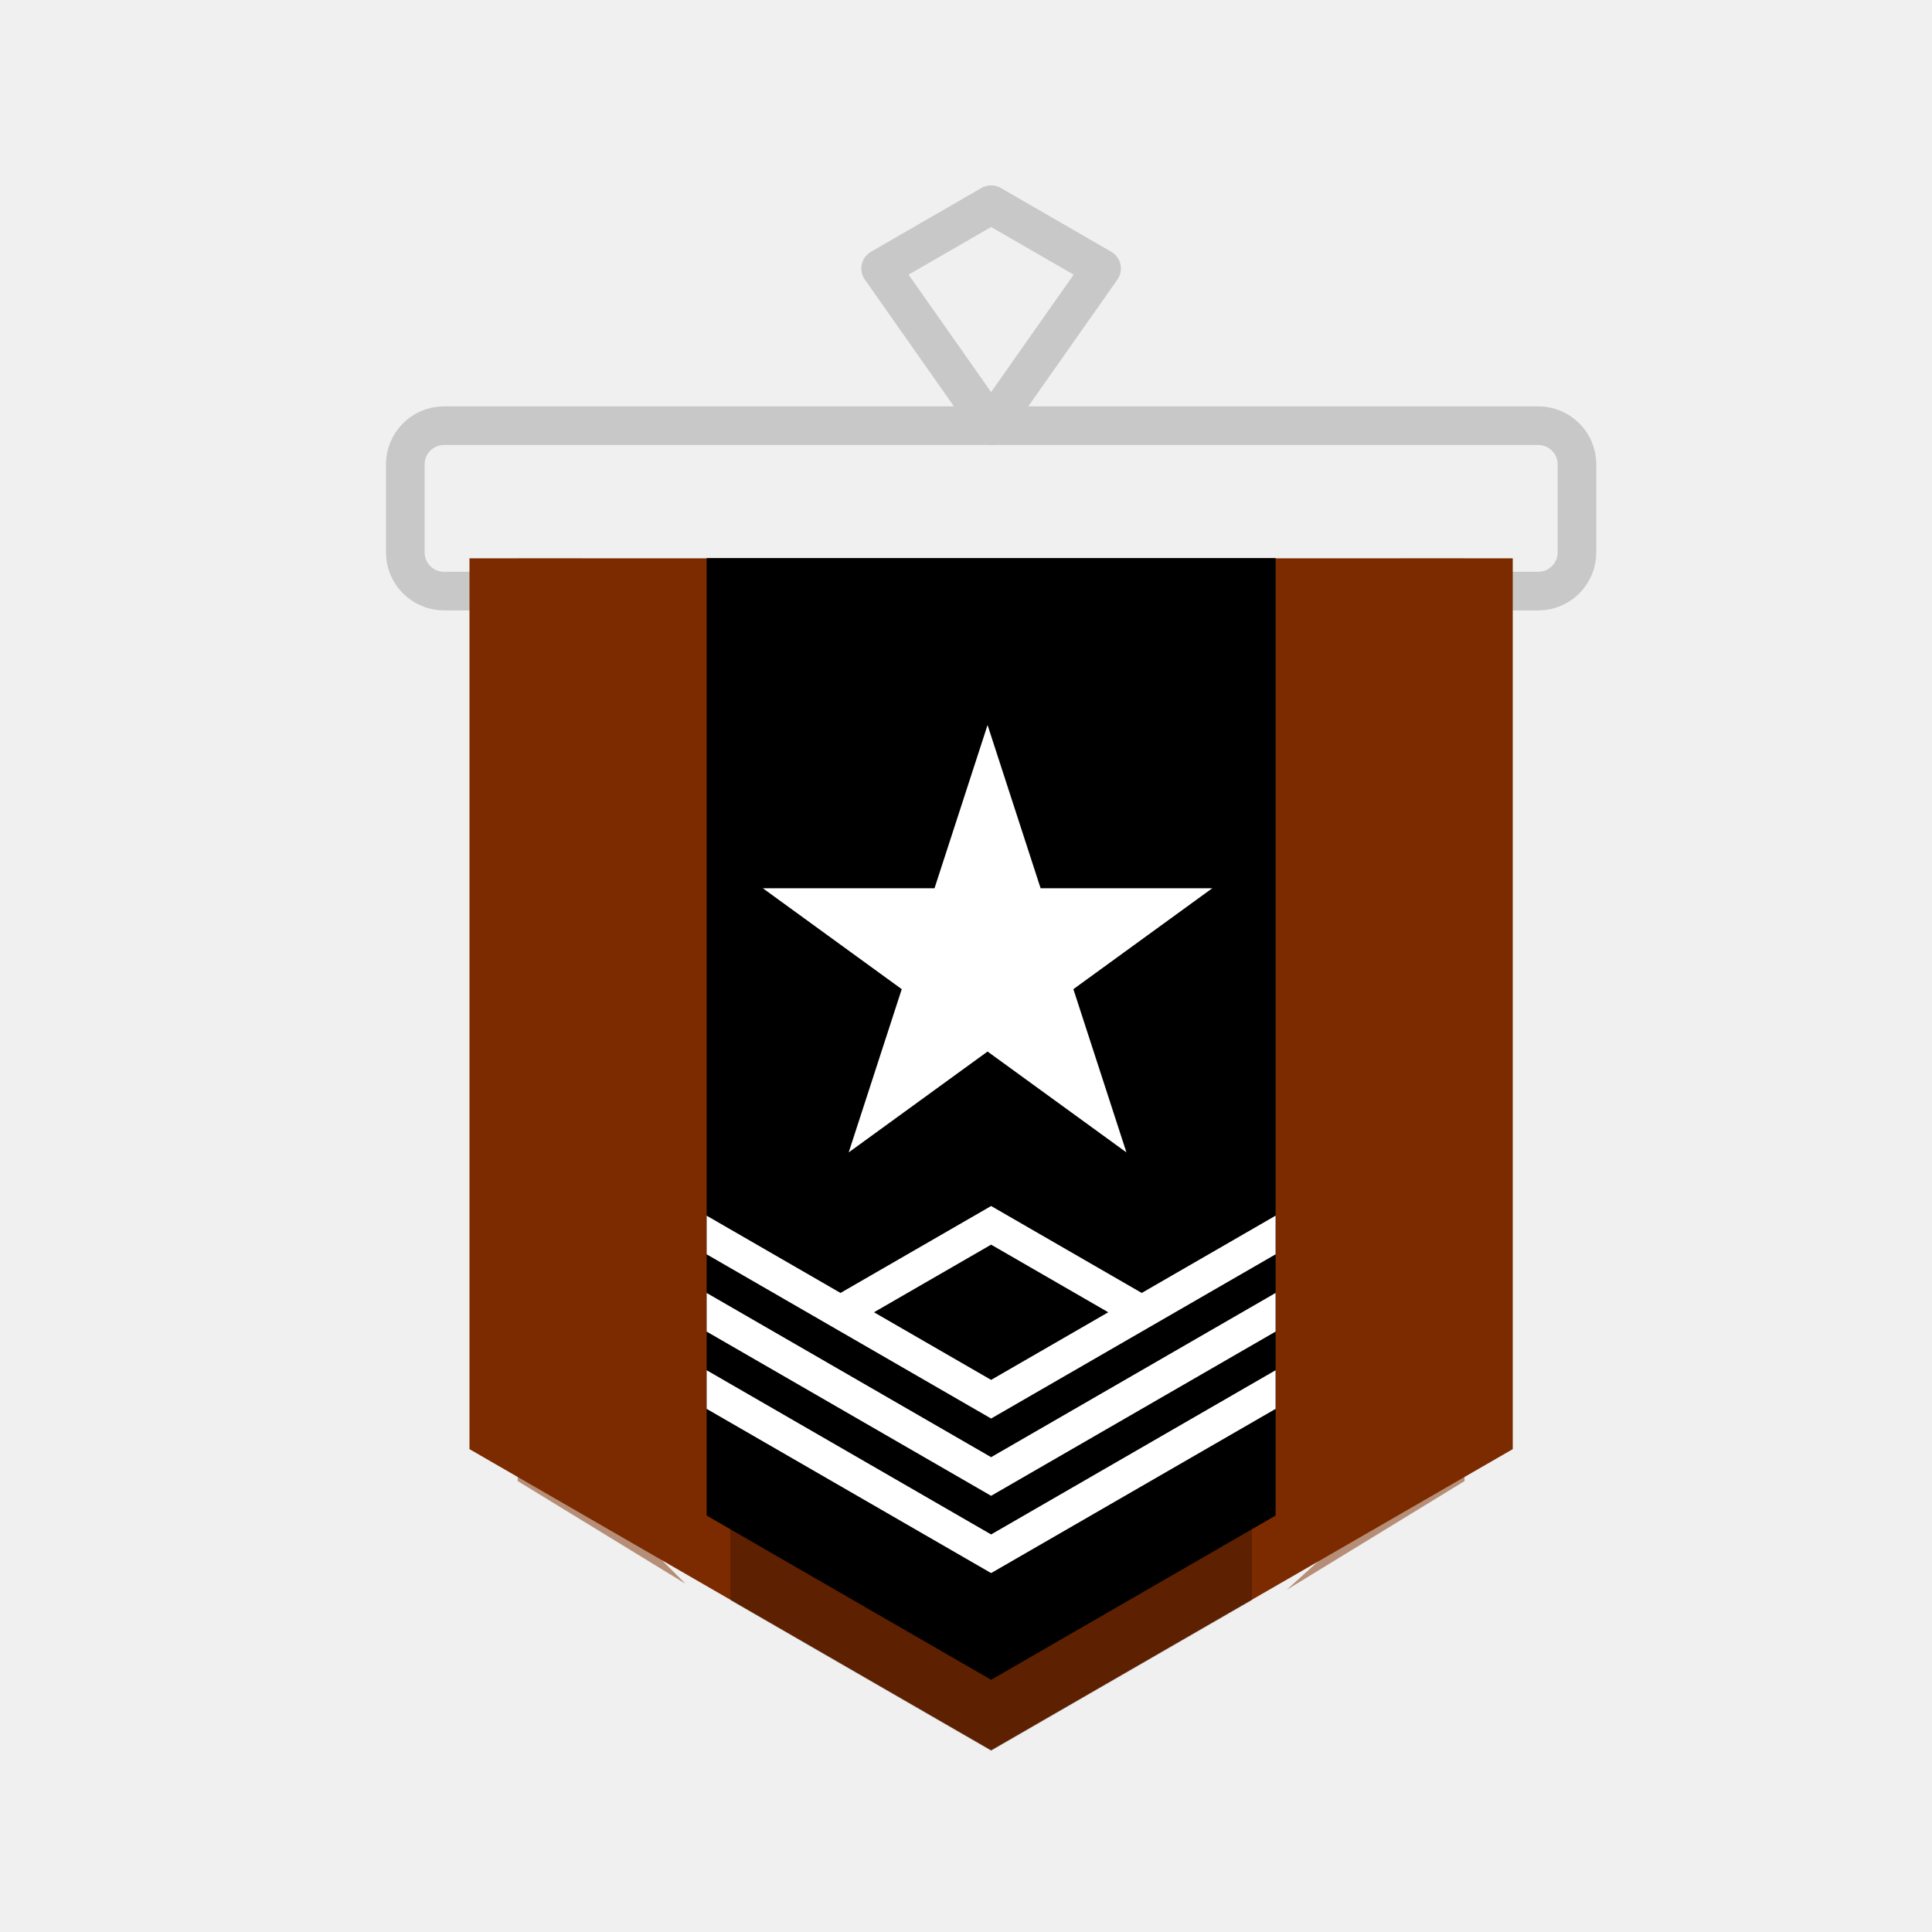
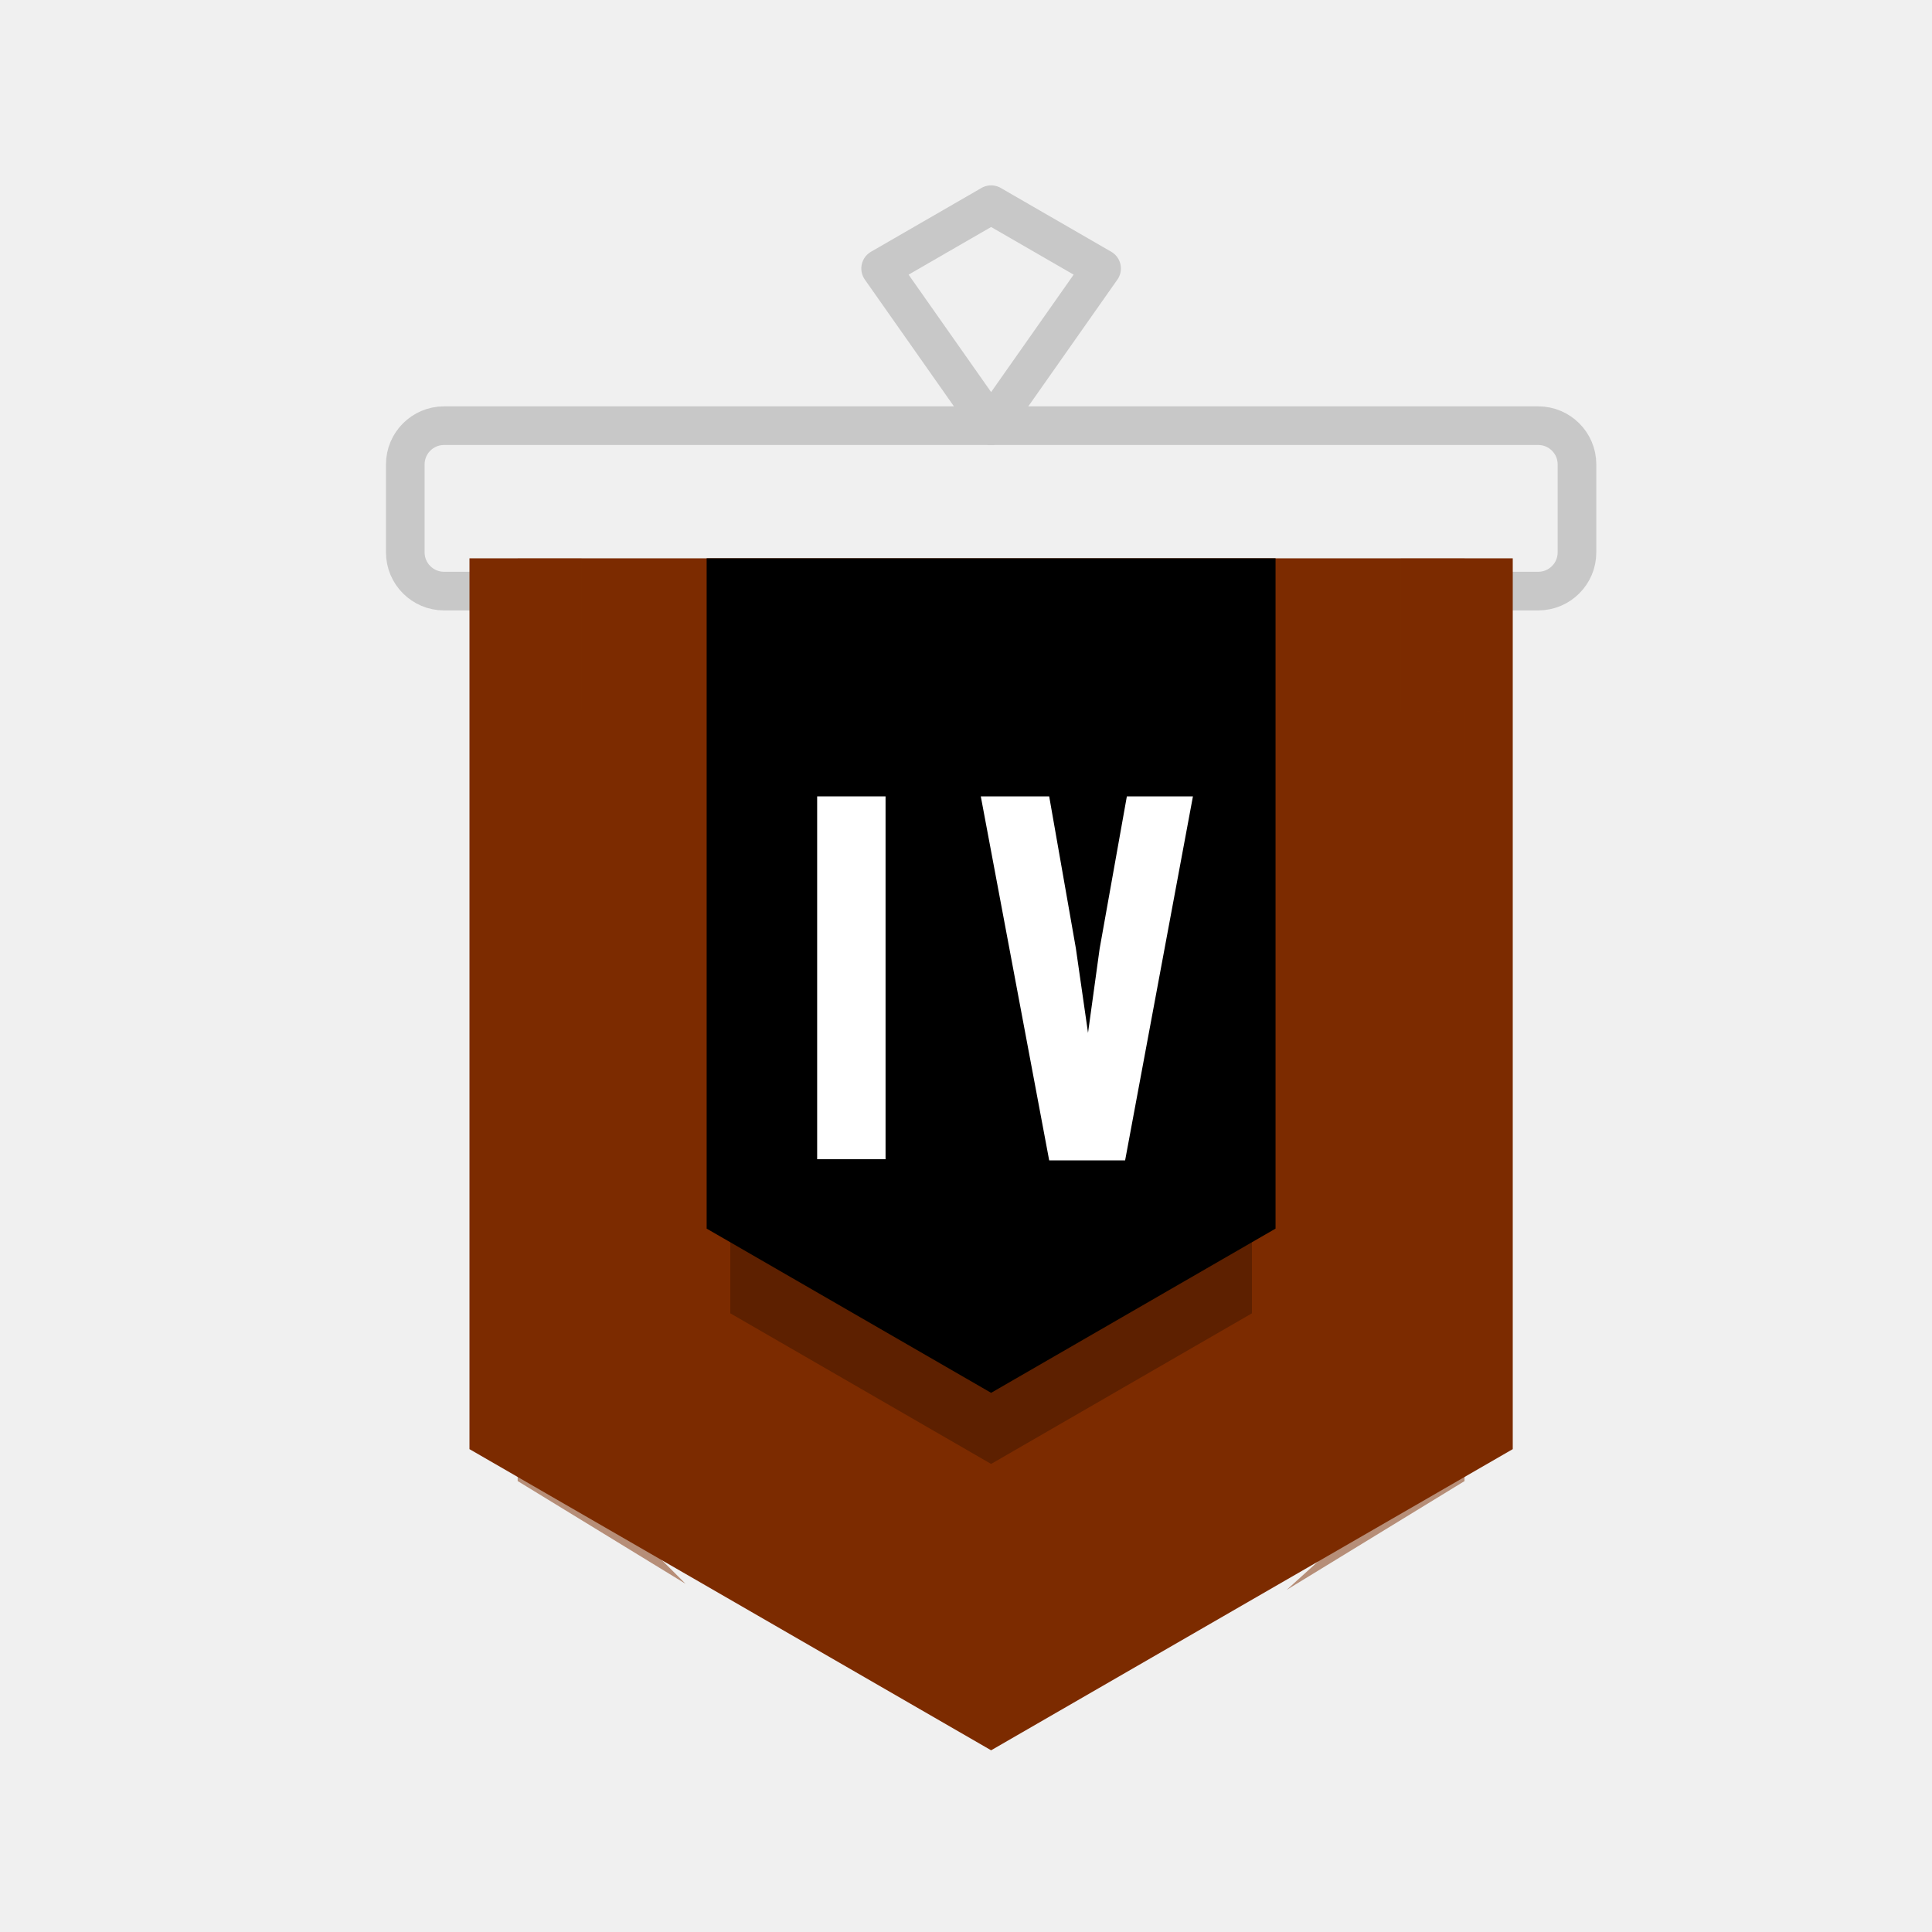
<svg xmlns="http://www.w3.org/2000/svg" xmlns:xlink="http://www.w3.org/1999/xlink" version="1.1" x="0px" y="0px" width="500px" height="500px" viewBox="0 0 500 500" enable-background="new 0 0 500 500" xml:space="preserve">
  <symbol id="League_x5F_Copper_1_" viewBox="-250.5 -250.36 501 501">
    <path opacity="0" fill="#7C2B00" d="M0-200.64l173.21,100v200L0,199.36l-173.21-100v-200L0-200.64z" />
    <polygon opacity="0" fill="none" stroke="#231F20" stroke-miterlimit="10" points="250,-249.86 -250,-249.86 -250,250.14    250,250.14  " />
    <g>
      <path fill="none" stroke="#C8C8C8" stroke-width="10" stroke-linecap="round" stroke-linejoin="round" stroke-miterlimit="10" d="    M141.62,99.36c5.5,0,10,4.5,10,10l0,22.81c0,5.5-4.5,10-10,10h-283.23c-5.5,0-10-4.5-10-10l0-22.81c0-5.5,4.5-10,10-10H141.62z" />
    </g>
    <polygon fill="none" points="29.66,203.5 -0.92,172.92 -31.5,203.5 -173.21,203.5 -173.21,80.84 171.37,80.84 171.37,203.5  " />
    <polygon fill="#7C2B00" points="-135,-122.7 0,-200.64 135,-122.7 135,107.84 -135,107.84  " />
    <polygon fill="none" stroke="#C8C8C8" stroke-width="10" stroke-linecap="round" stroke-linejoin="round" stroke-miterlimit="10" points="   0,142.17 -28.59,182.85 0,199.36 28.59,182.85  " />
    <path opacity="0.5" fill="#7C2B00" d="M-122.53-130.96l43.44-26.58L-106-130.65V69.32h-16.53V-130.96z M106,69.32V-132.4   l-29.52-26.73l46.04,28.16V69.32H106z" />
    <path opacity="0.25" fill="#7C2B00" d="M-106,68.4v39.44h-16.53v-39.5 M122.53,68.34v39.5H106V68.05" />
  </symbol>
-   <symbol id="Position_x5F_1_3_" viewBox="-250.5 -250.5 501 501">
-     <g opacity="0">
-       <polygon fill="none" stroke="#FF0000" stroke-width="0.25" stroke-miterlimit="10" points="-173.21,99.22 0,199.22 173.21,99.22     173.21,-100.78 0,-200.78 -173.21,-100.78   " />
-       <polygon fill="none" stroke="#FF0000" stroke-width="0.25" stroke-miterlimit="10" points="-142.03,-82.78 0,-0.78 142.03,-82.78     142.03,-82.78 0,-164.78 -142.03,-82.78   " />
-     </g>
+   <symbol id="Position_x5F_4" viewBox="-250.5 -250.5 501 501">
+     <polygon opacity="0.25" points="67.5,-87.55 67.5,37.03 0,37.03 -67.5,37.03 -67.5,-87.55 0,-126.53  " />
+     <polygon opacity="0" fill="none" stroke="#FF0000" stroke-width="10" stroke-miterlimit="10" points="-173.21,99.22 0,199.22    173.21,99.22 173.21,-100.78 0,-200.78 -173.21,-100.78  " />
+     <polygon opacity="0" fill="none" stroke="#FF0000" stroke-width="10" stroke-miterlimit="10" points="-142.03,-82.78 0,-0.78    142.03,-82.78 142.03,-82.78 0,-164.78 -142.03,-82.78  " />
    <polygon opacity="0" fill="none" stroke="#231F20" stroke-miterlimit="10" points="250,-250 -250,-250 -250,250 250,250  " />
    <g>
-       <polygon opacity="0.25" points="67.5,-161.81 67.5,36.36 0,36.36 -67.5,36.36 -67.5,-161.81 0,-200.78   " />
-       <polygon points="73.62,-139.89 73.62,107.9 0,107.9 -73.62,107.9 -73.62,-139.89 0,-182.39   " />
-       <polygon fill="#FFFFFF" points="-0.92,64.7 12.81,22.45 57.23,22.45 21.29,-3.66 35.02,-45.91 -0.92,-19.8 -36.86,-45.91     -23.13,-3.66 -59.07,22.45 -14.65,22.45   " />
+       <polygon points="73.61,-65.63 73.61,107.84 0,107.84 -73.62,107.84 -73.62,-65.63 0,-108.13   " />
+       <g>
+         <path fill="#FFFFFF" d="M-45.02-47.67v93.9h17.7v-93.9H-45.02z" />
+         <path fill="#FFFFFF" d="M15.03-47.97l-17.7,94.2h17.7l6.9-39.3l3.15-21.9l3,21.75l7.05,39.45h17.1l-17.55-94.2H15.03z" />
+       </g>
    </g>
-     <polygon fill="#FFFFFF" points="-73.62,-102.28 0,-144.78 73.62,-102.28 73.62,-112.28 0,-154.78 -73.62,-112.28  " />
-     <polygon fill="#FFFFFF" points="-73.62,-82.28 0,-124.78 73.62,-82.28 73.62,-92.28 0,-134.78 -73.62,-92.28  " />
-     <polygon fill="#FFFFFF" points="-73.62,-62.28 0,-104.78 73.62,-62.28 73.62,-72.28 0,-114.78 -73.62,-72.28  " />
-     <polygon fill="#FFFFFF" points="38.98,-92.28 0,-69.78 -38.98,-92.28 -38.98,-82.28 0,-59.78 38.98,-82.28  " />
+     <polygon fill="none" points="135,99.25 0,99.36 -135,99.25 -135,-122.84 0,-200.78 135,-122.84  " />
  </symbol>
  <symbol id="base" viewBox="-251.5 -251.36 503 503">
    <polygon fill="none" stroke="#231F20" stroke-width="3" stroke-miterlimit="10" points="250,-249.86 -250,-249.86 -250,250.14    250,250.14  " />
    <line fill="none" stroke="#231F20" stroke-width="3" stroke-miterlimit="10" x1="-250" y1="250.14" x2="250" y2="-249.86" />
    <line fill="none" stroke="#231F20" stroke-width="3" stroke-miterlimit="10" x1="250" y1="250.14" x2="-250" y2="-249.86" />
    <polygon fill="none" stroke="#FF0000" stroke-width="10" stroke-miterlimit="10" points="-173.21,99.36 0,199.36 173.21,99.36    173.21,-100.64 0,-200.64 -173.21,-100.64  " />
  </symbol>
  <g id="Layer_1" display="none">
</g>
  <g id="_x5B_HBE_x5D__-_Bg" display="none">
-     <rect x="-2055.66" y="-60.6" display="inline" fill="#3A3A3A" width="2615.48" height="4079.18" />
+     <rect x="-54.6" y="-60.6" display="inline" fill="#3A3A3A" width="2615.48" height="4079.18" />
  </g>
  <g id="_x5B_HBE_x5D__-_Struct" display="none">
+     <use xlink:href="#base" width="503" height="503" id="XMLID_1_" x="-251.5" y="-251.36" transform="matrix(1 0 0 -1 256.5 252.334)" display="inline" overflow="visible" />
    <g id="League_x5F_Bronze" display="inline">
	</g>
-     <use xlink:href="#base" width="503" height="503" id="XMLID_4_" x="-251.5" y="-251.36" transform="matrix(1 0 0 -1 256.5 252.334)" display="inline" overflow="visible" />
  </g>
  <g id="Bases">
    <g id="League_x5F_Diamond_x5F_Small">
      <g id="League_x5F_Diamond">
		</g>
    </g>
  </g>
  <g id="Compound">
    <g id="Rank_x5F_Copper_x5F_4_x5F_Small_1_">
      <g id="Rank_x5F_Copper_x5F_4_2_">
		</g>
    </g>
    <g id="Rank_x5F_Copper_x5F_4_x5F_Small_2_">
      <g id="Rank_x5F_Copper_x5F_4_3_">
		</g>
    </g>
    <g id="Rank_x5F_Copper_x5F_4_5_">
+       <use xlink:href="#League_x5F_Copper_1_" width="501" height="501" x="-250.5" y="-250.36" transform="matrix(1 0 0 -1 256.5 252.334)" overflow="visible" />
+       <use xlink:href="#Position_x5F_4" width="501" height="501" id="XMLID_49_" x="-250.5" y="-250.5" transform="matrix(1 0 0 -1 256.5 252.334)" overflow="visible" />
      <g id="League_x5F_Copper">
		</g>
    </g>
    <g id="Rank_x5F_Copper_x5F_4_x5F_Small_4_">
      <g id="Rank_x5F_Copper_x5F_4_6_">
		</g>
    </g>
    <g id="Rank_x5F_Copper_x5F_4_x5F_Small_3_">
      <g id="Rank_x5F_Copper_x5F_4_4_">
		</g>
    </g>
    <g id="Rank_x5F_Copper_x5F_4_x5F_Small">
      <g id="Rank_x5F_Copper_x5F_4">
		</g>
    </g>
    <g id="Position_x5F_1_x5F_Small">
      <g id="Position_x5F_1_1_">
		</g>
    </g>
    <g id="Rank_x5F_Copper_x5F_3">
	</g>
    <g id="Rank_x5F_Copper_x5F_2">
	</g>
    <g id="Rank_x5F_Copper_x5F_1">
-       <use xlink:href="#League_x5F_Copper_1_" width="501" height="501" x="-250.5" y="-250.36" transform="matrix(1 0 0 -1 256.5 252.334)" overflow="visible" />
-       <use xlink:href="#Position_x5F_1_3_" width="501" height="501" id="XMLID_120_" x="-250.5" y="-250.5" transform="matrix(1 0 0 -1 256.5 252.334)" overflow="visible" />
-     </g>
+ 	</g>
    <g id="Rank_x5F_Bronze_x5F_4">
	</g>
    <g id="Rank_x5F_Bronze_x5F_3">
	</g>
    <g id="Rank_x5F_Bronze_x5F_2">
	</g>
    <g id="Rank_x5F_Bronze_x5F_1">
	</g>
    <g id="Rank_x5F_Silver_x5F_4">
	</g>
    <g id="Rank_x5F_Silver_x5F_3">
	</g>
    <g id="Rank_x5F_Silver_x5F_2">
	</g>
    <g id="Rank_x5F_Silver_x5F_1">
	</g>
    <g id="Rank_x5F_Gold_x5F_4">
	</g>
    <g id="Rank_x5F_Gold_x5F_3">
	</g>
    <g id="Rank_x5F_Gold_x5F_2">
	</g>
    <g id="Rank_x5F_Gold_x5F_1">
	</g>
    <g id="Rank_x5F_Platinum_x5F_4">
	</g>
    <g id="Rank_x5F_Platinum_x5F_3">
	</g>
    <g id="Rank_x5F_Platinum_x5F_2">
	</g>
    <g id="Rank_x5F_Platinum_x5F_1">
      <g id="Position_x5F_1">
		</g>
    </g>
  </g>
</svg>
